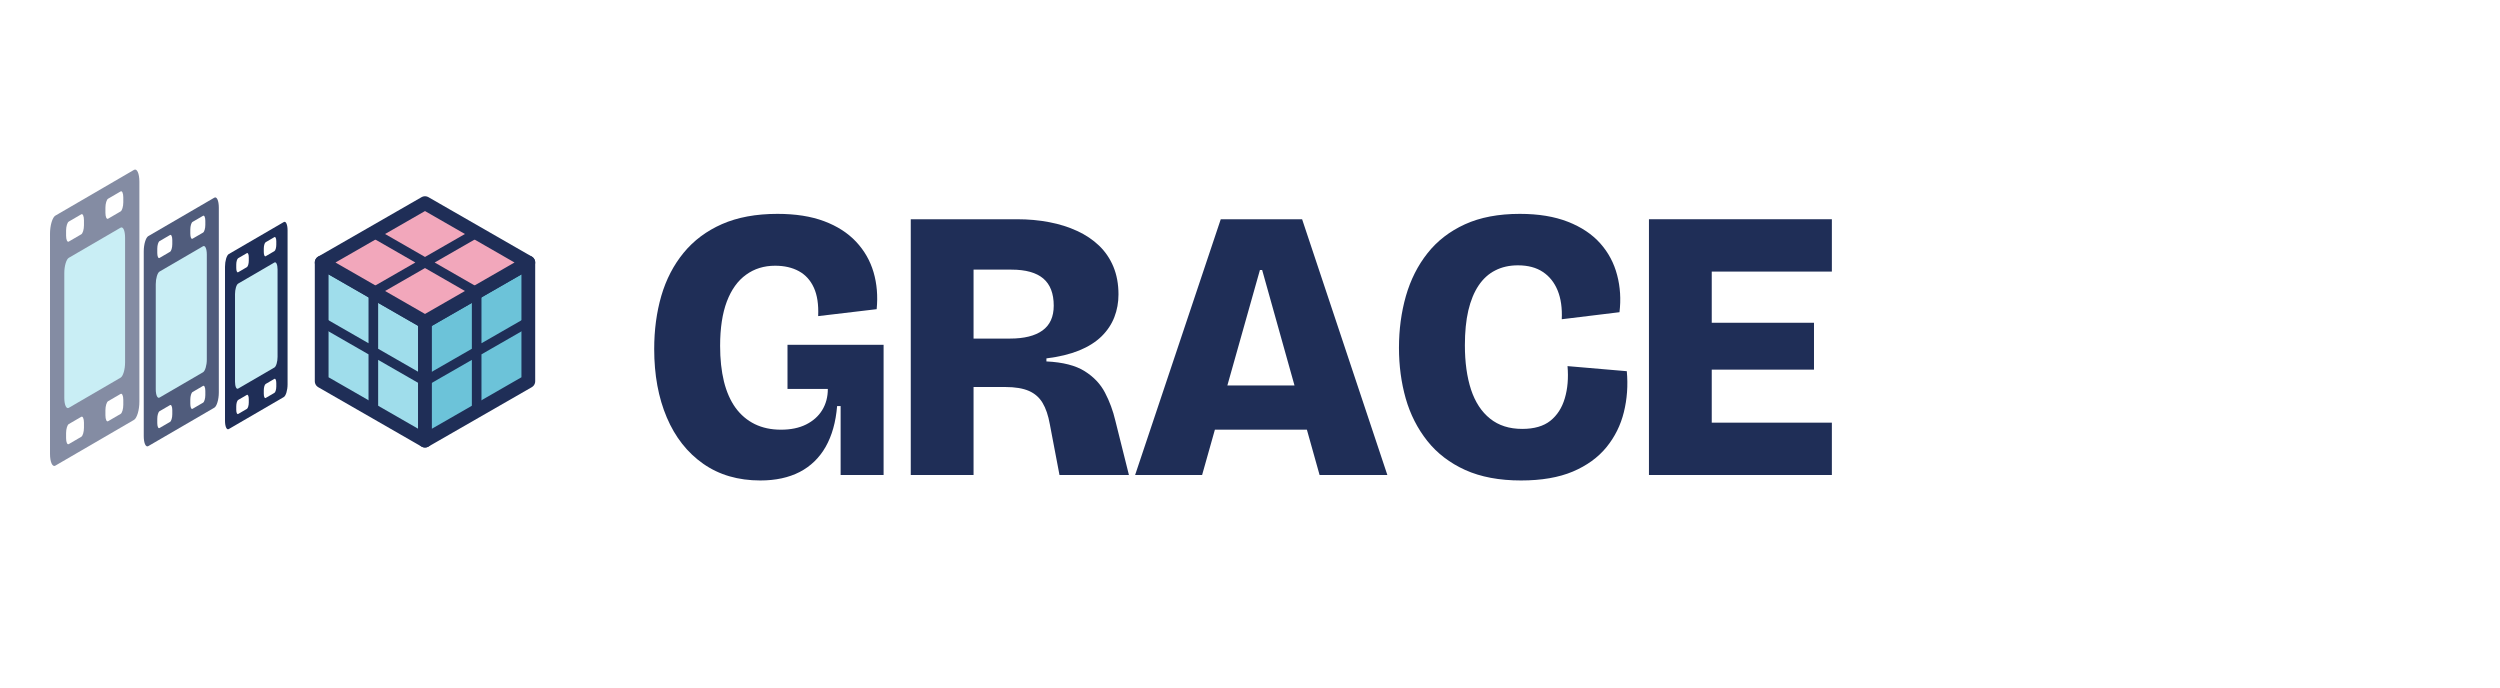
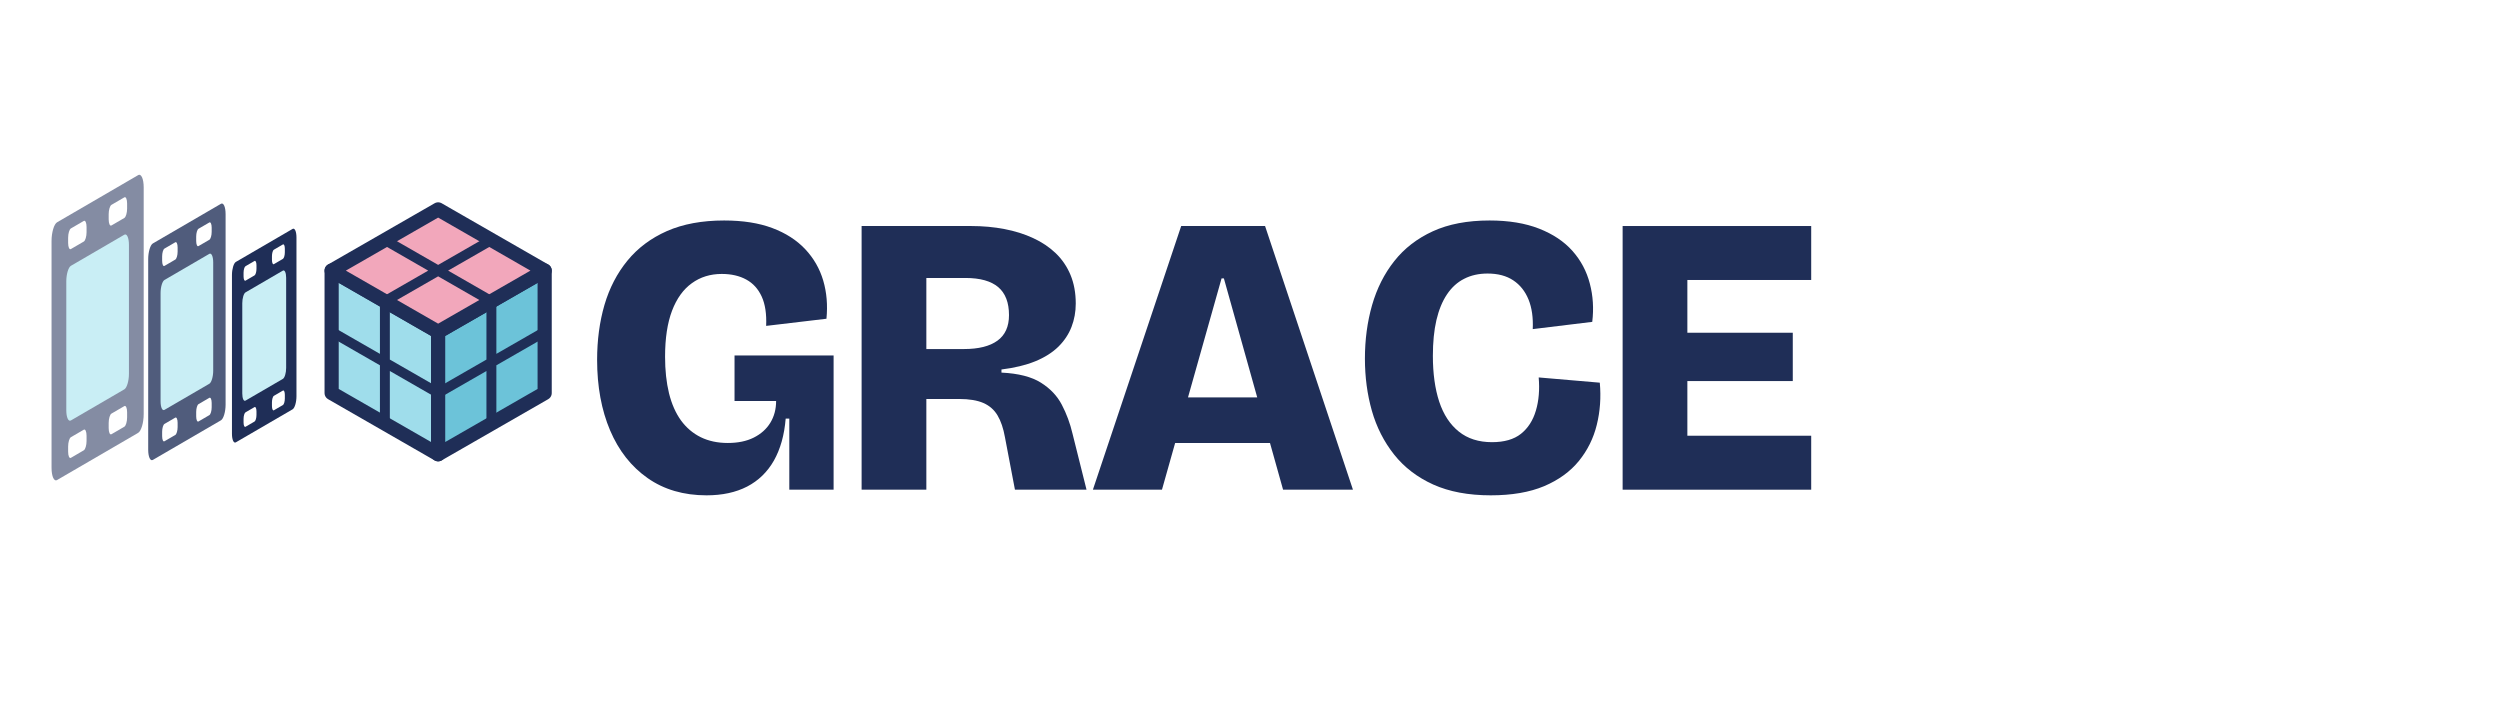
- <svg xmlns="http://www.w3.org/2000/svg" xmlns:xlink="http://www.w3.org/1999/xlink" width="400" height="110" viewBox="0 0 400 110">
+ <svg xmlns="http://www.w3.org/2000/svg" xmlns:xlink="http://www.w3.org/1999/xlink" width="388" height="110" viewBox="0 0 388 110">
  <defs>
    <g>
      <g id="glyph-0-0">
        <path d="M 18.656 0.875 C 15.102 0.875 12.055 -0.016 9.516 -1.797 C 6.973 -3.578 5.031 -6.047 3.688 -9.203 C 2.344 -12.367 1.672 -16.02 1.672 -20.156 C 1.672 -23.207 2.051 -26.047 2.812 -28.672 C 3.582 -31.297 4.77 -33.586 6.375 -35.547 C 7.988 -37.516 10.035 -39.047 12.516 -40.141 C 15.004 -41.234 17.961 -41.781 21.391 -41.781 C 24.285 -41.781 26.773 -41.391 28.859 -40.609 C 30.941 -39.828 32.645 -38.734 33.969 -37.328 C 35.289 -35.922 36.223 -34.297 36.766 -32.453 C 37.305 -30.617 37.473 -28.645 37.266 -26.531 L 27.906 -25.422 C 27.988 -27.273 27.758 -28.789 27.219 -29.969 C 26.676 -31.156 25.879 -32.035 24.828 -32.609 C 23.773 -33.191 22.504 -33.484 21.016 -33.484 C 19.242 -33.484 17.695 -33.004 16.375 -32.047 C 15.051 -31.098 14.023 -29.672 13.297 -27.766 C 12.578 -25.867 12.219 -23.492 12.219 -20.641 C 12.219 -18.535 12.422 -16.645 12.828 -14.969 C 13.242 -13.301 13.863 -11.895 14.688 -10.75 C 15.52 -9.613 16.547 -8.742 17.766 -8.141 C 18.984 -7.547 20.379 -7.25 21.953 -7.25 C 23.516 -7.25 24.852 -7.523 25.969 -8.078 C 27.094 -8.641 27.953 -9.406 28.547 -10.375 C 29.148 -11.352 29.453 -12.484 29.453 -13.766 L 23 -13.766 L 23 -20.828 L 38.375 -20.828 L 38.375 0 L 31.5 0 L 31.5 -11.031 L 30.938 -11.031 C 30.727 -8.469 30.117 -6.297 29.109 -4.516 C 28.098 -2.742 26.711 -1.398 24.953 -0.484 C 23.191 0.422 21.094 0.875 18.656 0.875 Z M 18.656 0.875 " />
      </g>
      <g id="glyph-0-1">
        <path d="M 2.484 0 L 2.484 -40.922 L 19.469 -40.922 C 21.289 -40.922 23.016 -40.766 24.641 -40.453 C 26.273 -40.141 27.766 -39.672 29.109 -39.047 C 30.453 -38.43 31.617 -37.648 32.609 -36.703 C 33.598 -35.754 34.363 -34.629 34.906 -33.328 C 35.445 -32.023 35.719 -30.547 35.719 -28.891 C 35.719 -27.609 35.5 -26.398 35.062 -25.266 C 34.625 -24.129 33.941 -23.102 33.016 -22.188 C 32.086 -21.281 30.891 -20.523 29.422 -19.922 C 27.953 -19.328 26.207 -18.906 24.188 -18.656 L 24.188 -18.172 C 26.82 -18.047 28.863 -17.523 30.312 -16.609 C 31.758 -15.703 32.844 -14.555 33.562 -13.172 C 34.289 -11.785 34.844 -10.289 35.219 -8.688 L 37.391 0 L 26.281 0 L 24.734 -8.125 C 24.484 -9.531 24.098 -10.664 23.578 -11.531 C 23.066 -12.395 22.336 -13.035 21.391 -13.453 C 20.441 -13.867 19.18 -14.078 17.609 -14.078 L 12.531 -14.078 L 12.531 0 Z M 12.531 -21.828 L 18.359 -21.828 C 20.629 -21.828 22.363 -22.258 23.562 -23.125 C 24.758 -23.988 25.359 -25.312 25.359 -27.094 C 25.359 -29.039 24.801 -30.488 23.688 -31.438 C 22.57 -32.383 20.875 -32.859 18.594 -32.859 L 12.531 -32.859 Z M 12.531 -21.828 " />
      </g>
      <g id="glyph-0-2">
        <path d="M 0.25 0 L 13.953 -40.922 L 26.969 -40.922 L 40.609 0 L 29.766 0 L 20.578 -32.797 L 20.219 -32.797 L 10.969 0 Z M 8 -7.25 L 8 -14.328 L 34.094 -14.328 L 34.094 -7.25 Z M 8 -7.25 " />
      </g>
      <g id="glyph-0-3">
        <path d="M 21.141 0.875 C 17.672 0.875 14.695 0.316 12.219 -0.797 C 9.738 -1.922 7.711 -3.473 6.141 -5.453 C 4.566 -7.441 3.414 -9.707 2.688 -12.25 C 1.969 -14.789 1.609 -17.488 1.609 -20.344 C 1.609 -23.27 1.977 -26.035 2.719 -28.641 C 3.469 -31.242 4.617 -33.523 6.172 -35.484 C 7.723 -37.453 9.719 -38.992 12.156 -40.109 C 14.594 -41.223 17.523 -41.781 20.953 -41.781 C 23.93 -41.781 26.492 -41.359 28.641 -40.516 C 30.797 -39.672 32.523 -38.516 33.828 -37.047 C 35.129 -35.578 36.023 -33.891 36.516 -31.984 C 37.016 -30.086 37.141 -28.109 36.891 -26.047 L 27.656 -24.922 C 27.738 -26.703 27.52 -28.234 27 -29.516 C 26.477 -30.797 25.691 -31.785 24.641 -32.484 C 23.586 -33.191 22.254 -33.547 20.641 -33.547 C 19.273 -33.547 18.066 -33.273 17.016 -32.734 C 15.961 -32.203 15.07 -31.395 14.344 -30.312 C 13.625 -29.238 13.078 -27.906 12.703 -26.312 C 12.336 -24.727 12.156 -22.879 12.156 -20.766 C 12.156 -18.035 12.484 -15.664 13.141 -13.656 C 13.805 -11.656 14.82 -10.109 16.188 -9.016 C 17.551 -7.922 19.266 -7.375 21.328 -7.375 C 23.234 -7.375 24.734 -7.805 25.828 -8.672 C 26.922 -9.547 27.691 -10.742 28.141 -12.266 C 28.598 -13.797 28.742 -15.516 28.578 -17.422 L 38.062 -16.609 C 38.27 -14.336 38.113 -12.156 37.594 -10.062 C 37.082 -7.977 36.156 -6.109 34.812 -4.453 C 33.469 -2.805 31.672 -1.504 29.422 -0.547 C 27.172 0.398 24.41 0.875 21.141 0.875 Z M 21.141 0.875 " />
      </g>
      <g id="glyph-0-4">
        <path d="M 2.484 0 L 2.484 -40.922 L 12.531 -40.922 L 12.531 0 Z M 9.984 0 L 9.984 -8.375 L 31.75 -8.375 L 31.75 0 Z M 9.984 -16.859 L 9.984 -24.359 L 28.891 -24.359 L 28.891 -16.859 Z M 9.984 -32.547 L 9.984 -40.922 L 31.75 -40.922 L 31.75 -32.547 Z M 9.984 -32.547 " />
      </g>
    </g>
  </defs>
  <path fill-rule="nonzero" fill="rgb(12.157%, 18.039%, 34.118%)" fill-opacity="0.55" d="M 21.441 27.18 C 21.914 26.902 22.301 27.754 22.301 29.078 L 22.301 64.281 C 22.301 65.605 21.914 66.902 21.441 67.18 L 8.859 74.5 C 8.383 74.777 8 73.926 8 72.602 L 8 37.398 C 8 36.074 8.383 34.777 8.859 34.5 Z M 21.441 27.18 " />
  <path fill-rule="nonzero" fill="rgb(78.824%, 93.333%, 96.078%)" fill-opacity="1" d="M 19.297 36.426 C 19.691 36.199 20.012 36.906 20.012 38.012 L 20.012 58.012 C 20.012 59.117 19.691 60.199 19.297 60.426 L 11.004 65.254 C 10.609 65.484 10.289 64.773 10.289 63.668 L 10.289 43.668 C 10.289 42.562 10.609 41.484 11.004 41.254 Z M 19.297 36.426 " />
  <path fill-rule="nonzero" fill="rgb(100%, 100%, 100%)" fill-opacity="1" d="M 13.004 34.289 C 13.242 34.148 13.434 34.574 13.434 35.238 L 13.434 36.039 C 13.434 36.699 13.242 37.352 13.004 37.488 L 11.004 38.652 C 10.766 38.789 10.574 38.363 10.574 37.703 L 10.574 36.902 C 10.574 36.238 10.766 35.59 11.004 35.453 Z M 13.004 34.289 " />
  <path fill-rule="nonzero" fill="rgb(100%, 100%, 100%)" fill-opacity="1" d="M 19.297 30.629 C 19.535 30.488 19.727 30.914 19.727 31.578 L 19.727 32.379 C 19.727 33.039 19.535 33.688 19.297 33.828 L 17.297 34.992 C 17.059 35.129 16.867 34.703 16.867 34.043 L 16.867 33.242 C 16.867 32.578 17.059 31.93 17.297 31.793 Z M 19.297 30.629 " />
  <path fill-rule="nonzero" fill="rgb(100%, 100%, 100%)" fill-opacity="1" d="M 13.004 66.688 C 13.242 66.551 13.434 66.977 13.434 67.637 L 13.434 68.438 C 13.434 69.102 13.242 69.75 13.004 69.887 L 11.004 71.055 C 10.766 71.191 10.574 70.766 10.574 70.102 L 10.574 69.301 C 10.574 68.641 10.766 67.992 11.004 67.852 Z M 13.004 66.688 " />
  <path fill-rule="nonzero" fill="rgb(100%, 100%, 100%)" fill-opacity="1" d="M 19.297 63.027 C 19.535 62.891 19.727 63.316 19.727 63.977 L 19.727 64.777 C 19.727 65.441 19.535 66.09 19.297 66.227 L 17.297 67.391 C 17.059 67.531 16.867 67.105 16.867 66.441 L 16.867 65.641 C 16.867 64.98 17.059 64.328 17.297 64.191 Z M 19.297 63.027 " />
  <path fill-rule="nonzero" fill="rgb(12.157%, 18.039%, 34.118%)" fill-opacity="0.78" d="M 34.293 31.629 C 34.688 31.398 35.012 32.113 35.012 33.227 L 35.012 62.797 C 35.012 63.91 34.688 65 34.293 65.23 L 23.723 71.379 C 23.324 71.613 23 70.898 23 69.785 L 23 40.215 C 23 39.102 23.324 38.012 23.723 37.781 Z M 34.293 31.629 " />
  <path fill-rule="nonzero" fill="rgb(78.824%, 93.333%, 96.078%)" fill-opacity="1" d="M 32.488 39.398 C 32.82 39.207 33.09 39.801 33.09 40.73 L 33.09 57.531 C 33.09 58.457 32.82 59.367 32.488 59.559 L 25.523 63.613 C 25.191 63.805 24.922 63.211 24.922 62.281 L 24.922 45.48 C 24.922 44.555 25.191 43.645 25.523 43.453 Z M 32.488 39.398 " />
  <path fill-rule="nonzero" fill="rgb(100%, 100%, 100%)" fill-opacity="1" d="M 27.203 37.602 C 27.402 37.484 27.566 37.844 27.566 38.398 L 27.566 39.07 C 27.566 39.629 27.402 40.176 27.203 40.289 L 25.523 41.27 C 25.324 41.383 25.164 41.027 25.164 40.469 L 25.164 39.797 C 25.164 39.242 25.324 38.695 25.523 38.582 Z M 27.203 37.602 " />
  <path fill-rule="nonzero" fill="rgb(100%, 100%, 100%)" fill-opacity="1" d="M 32.488 34.527 C 32.688 34.41 32.852 34.77 32.852 35.324 L 32.852 35.996 C 32.852 36.555 32.688 37.098 32.488 37.215 L 30.809 38.191 C 30.609 38.309 30.449 37.953 30.449 37.395 L 30.449 36.723 C 30.449 36.168 30.609 35.621 30.809 35.504 Z M 32.488 34.527 " />
  <path fill-rule="nonzero" fill="rgb(100%, 100%, 100%)" fill-opacity="1" d="M 27.203 64.816 C 27.402 64.703 27.566 65.059 27.566 65.617 L 27.566 66.289 C 27.566 66.844 27.402 67.391 27.203 67.508 L 25.523 68.484 C 25.324 68.602 25.164 68.242 25.164 67.688 L 25.164 67.016 C 25.164 66.457 25.324 65.914 25.523 65.797 Z M 27.203 64.816 " />
  <path fill-rule="nonzero" fill="rgb(100%, 100%, 100%)" fill-opacity="1" d="M 32.488 61.742 C 32.688 61.629 32.852 61.984 32.852 62.543 L 32.852 63.215 C 32.852 63.77 32.688 64.316 32.488 64.43 L 30.809 65.41 C 30.609 65.523 30.449 65.168 30.449 64.609 L 30.449 63.938 C 30.449 63.383 30.609 62.836 30.809 62.723 Z M 32.488 61.742 " />
  <path fill-rule="nonzero" fill="rgb(12.157%, 18.039%, 34.118%)" fill-opacity="1" d="M 45.41 35.527 C 45.742 35.332 46.012 35.93 46.012 36.855 L 46.012 61.496 C 46.012 62.426 45.742 63.332 45.41 63.527 L 36.602 68.652 C 36.27 68.844 36 68.246 36 67.32 L 36 42.68 C 36 41.754 36.27 40.844 36.602 40.652 Z M 45.41 35.527 " />
  <path fill-rule="nonzero" fill="rgb(78.824%, 93.333%, 96.078%)" fill-opacity="1" d="M 43.906 42 C 44.184 41.84 44.41 42.336 44.41 43.109 L 44.41 57.109 C 44.41 57.883 44.184 58.637 43.906 58.801 L 38.102 62.176 C 37.824 62.336 37.602 61.84 37.602 61.066 L 37.602 47.066 C 37.602 46.297 37.824 45.539 38.102 45.379 Z M 43.906 42 " />
  <path fill-rule="nonzero" fill="rgb(100%, 100%, 100%)" fill-opacity="1" d="M 39.504 40.5 C 39.668 40.406 39.805 40.703 39.805 41.168 L 39.805 41.727 C 39.805 42.191 39.668 42.645 39.504 42.742 L 38.102 43.559 C 37.938 43.652 37.801 43.355 37.801 42.891 L 37.801 42.332 C 37.801 41.867 37.938 41.414 38.102 41.316 Z M 39.504 40.5 " />
  <path fill-rule="nonzero" fill="rgb(100%, 100%, 100%)" fill-opacity="1" d="M 43.906 37.938 C 44.074 37.844 44.207 38.141 44.207 38.605 L 44.207 39.164 C 44.207 39.629 44.074 40.082 43.906 40.18 L 42.508 40.996 C 42.34 41.09 42.207 40.793 42.207 40.328 L 42.207 39.77 C 42.207 39.305 42.34 38.852 42.508 38.754 Z M 43.906 37.938 " />
  <path fill-rule="nonzero" fill="rgb(100%, 100%, 100%)" fill-opacity="1" d="M 39.504 63.18 C 39.668 63.086 39.805 63.383 39.805 63.848 L 39.805 64.406 C 39.805 64.871 39.668 65.324 39.504 65.422 L 38.102 66.238 C 37.938 66.332 37.801 66.035 37.801 65.57 L 37.801 65.012 C 37.801 64.547 37.938 64.094 38.102 63.996 Z M 39.504 63.18 " />
  <path fill-rule="nonzero" fill="rgb(100%, 100%, 100%)" fill-opacity="1" d="M 43.906 60.617 C 44.074 60.523 44.207 60.82 44.207 61.285 L 44.207 61.844 C 44.207 62.309 44.074 62.762 43.906 62.859 L 42.508 63.676 C 42.34 63.77 42.207 63.473 42.207 63.008 L 42.207 62.449 C 42.207 61.984 42.34 61.531 42.508 61.434 Z M 43.906 60.617 " />
  <path fill-rule="nonzero" fill="rgb(62.353%, 86.667%, 92.157%)" fill-opacity="1" stroke-width="2.2" stroke-linecap="butt" stroke-linejoin="round" stroke="rgb(12.157%, 18.039%, 34.118%)" stroke-opacity="1" stroke-miterlimit="10" d="M 46.469 37 L 63 46.5 L 63 65.5 L 46.469 56 Z M 46.469 37 " transform="matrix(1, 0, 0, 1, 5, 5)" />
  <path fill-rule="nonzero" fill="rgb(42.353%, 76.471%, 85.098%)" fill-opacity="1" stroke-width="2.2" stroke-linecap="butt" stroke-linejoin="round" stroke="rgb(12.157%, 18.039%, 34.118%)" stroke-opacity="1" stroke-miterlimit="10" d="M 63 46.5 L 79.531 37 L 79.531 56 L 63 65.5 Z M 63 46.5 " transform="matrix(1, 0, 0, 1, 5, 5)" />
  <path fill-rule="nonzero" fill="rgb(94.902%, 65.49%, 73.333%)" fill-opacity="1" stroke-width="2.2" stroke-linecap="butt" stroke-linejoin="round" stroke="rgb(12.157%, 18.039%, 34.118%)" stroke-opacity="1" stroke-miterlimit="10" d="M 63 27.5 L 79.531 37 L 63 46.5 L 46.469 37 Z M 63 27.5 " transform="matrix(1, 0, 0, 1, 5, 5)" />
  <path fill="none" stroke-width="1.54" stroke-linecap="butt" stroke-linejoin="round" stroke="rgb(12.157%, 18.039%, 34.118%)" stroke-opacity="1" stroke-miterlimit="10" d="M 54.734 41.75 L 54.734 60.75 M 46.469 46.5 L 63 56 " transform="matrix(1, 0, 0, 1, 5, 5)" />
  <path fill="none" stroke-width="1.54" stroke-linecap="butt" stroke-linejoin="round" stroke="rgb(12.157%, 18.039%, 34.118%)" stroke-opacity="1" stroke-miterlimit="10" d="M 71.266 41.75 L 71.266 60.75 M 63 56 L 79.531 46.5 " transform="matrix(1, 0, 0, 1, 5, 5)" />
  <path fill="none" stroke-width="1.54" stroke-linecap="butt" stroke-linejoin="round" stroke="rgb(12.157%, 18.039%, 34.118%)" stroke-opacity="1" stroke-miterlimit="10" d="M 71.266 32.25 L 54.734 41.75 M 54.734 32.25 L 71.266 41.75 " transform="matrix(1, 0, 0, 1, 5, 5)" />
  <g fill="rgb(12.157%, 18.039%, 34.118%)" fill-opacity="1">
-     <use xlink:href="#glyph-0-0" x="103" y="76" />
-     <use xlink:href="#glyph-0-1" x="143.238" y="76" />
-     <use xlink:href="#glyph-0-2" x="181.368" y="76" />
-     <use xlink:href="#glyph-0-3" x="222.226" y="76" />
-     <use xlink:href="#glyph-0-4" x="261.348" y="76" />
+     <use xlink:href="#glyph-0-0" x="91" y="76" />
+     <use xlink:href="#glyph-0-1" x="131.238" y="76" />
+     <use xlink:href="#glyph-0-2" x="169.368" y="76" />
+     <use xlink:href="#glyph-0-3" x="210.226" y="76" />
+     <use xlink:href="#glyph-0-4" x="249.348" y="76" />
  </g>
</svg>
